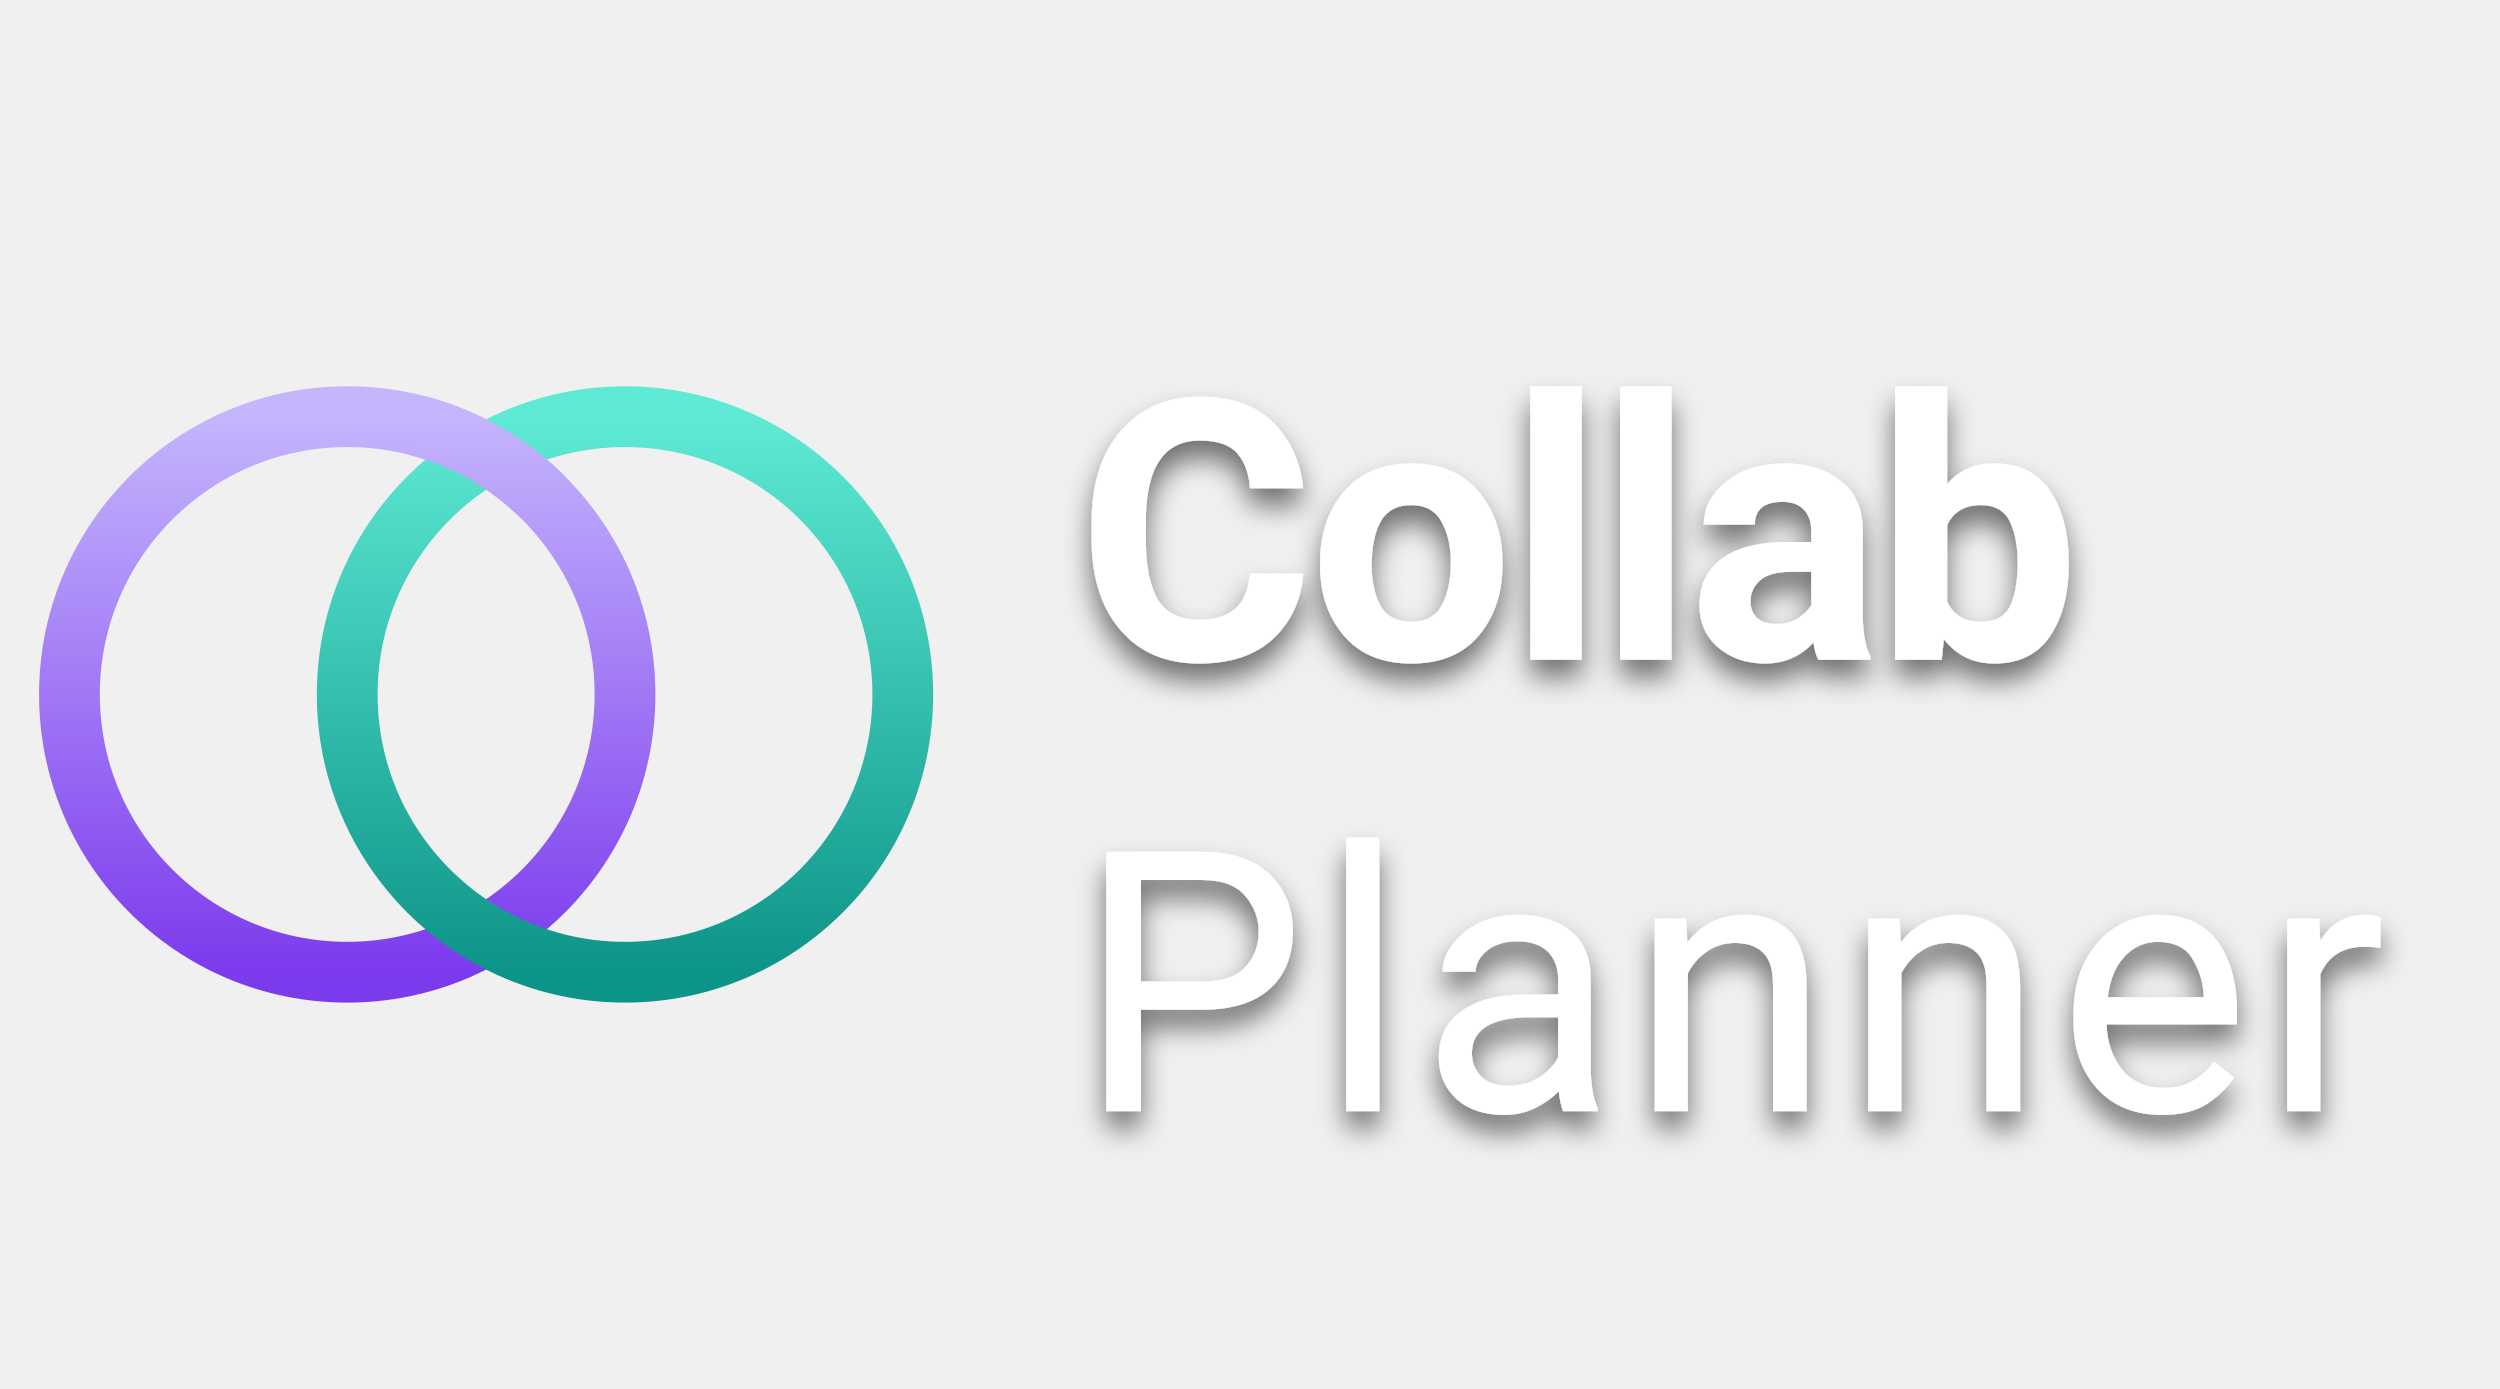
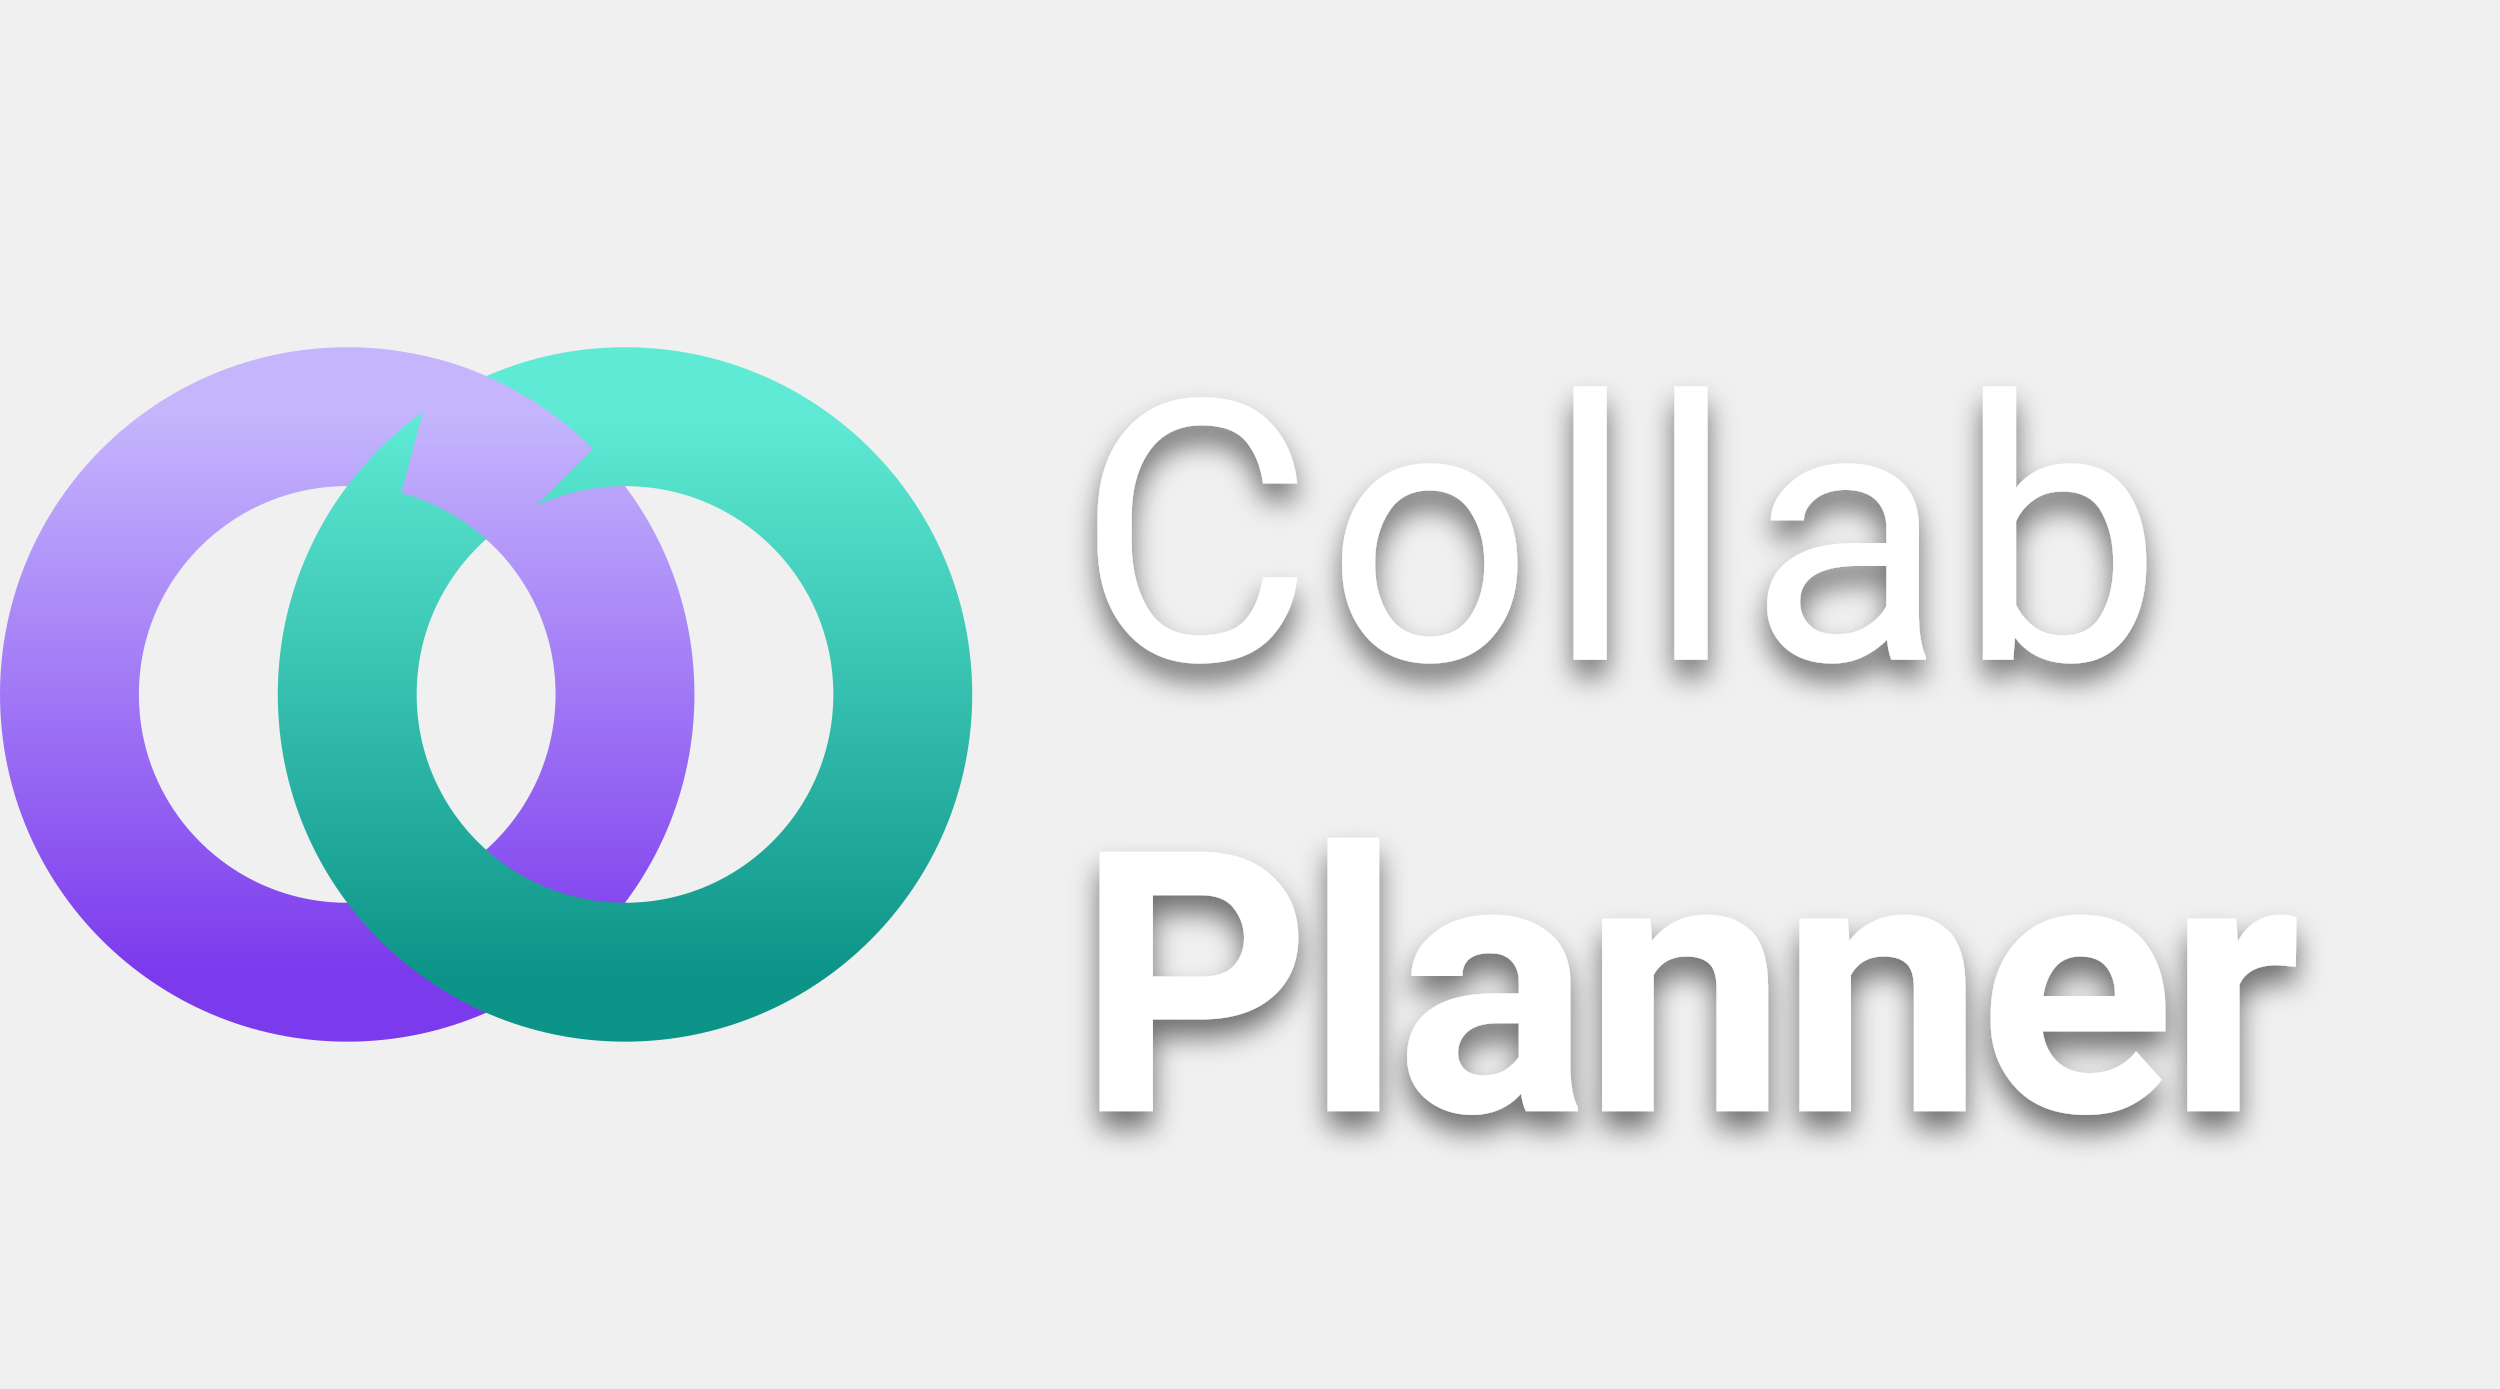
<svg xmlns="http://www.w3.org/2000/svg" viewBox="0 0 72 40" fill="none">
  <defs>
    <linearGradient id="lg-purple" x1="0" y1="12" x2="0" y2="28" gradientUnits="userSpaceOnUse">
      <stop offset="0%" stop-color="#c4b5fd" />
      <stop offset="100%" stop-color="#7c3aed" />
    </linearGradient>
    <linearGradient id="lg-teal" x1="0" y1="12" x2="0" y2="28" gradientUnits="userSpaceOnUse">
      <stop offset="0%" stop-color="#5eead4" />
      <stop offset="100%" stop-color="#0d9488" />
    </linearGradient>
    <filter id="text-shadow" x="-10%" y="-10%" width="120%" height="140%">
      <feDropShadow dx="0" dy="0.5" stdDeviation="0.4" flood-color="#000000" flood-opacity="0.55" />
    </filter>
  </defs>
-   <g fill="none" stroke-width="1.75">
+   <g fill="none" stroke-width="4">
    <circle cx="10" cy="20" r="8" stroke="url(#lg-purple)" />
    <circle cx="18" cy="20" r="8" stroke="url(#lg-teal)" />
    <path d="M 12.07 12.27 A 8 8 0 0 1 15.66 14.34" stroke="url(#lg-purple)" />
  </g>
  <g font-family="ui-sans-serif, system-ui, -apple-system, 'Segoe UI', Roboto, 'Helvetica Neue', Arial, sans-serif" fill="#ffffff" filter="url(#text-shadow)">
-     <text x="31" y="19" font-size="10.5" font-weight="600" letter-spacing="-0.2">Collab</text>
-     <text x="31" y="32" font-size="10.5" font-weight="400" letter-spacing="0.35">Planner</text>
+     <text x="31" y="19" font-size="10.5" font-weight="400" letter-spacing="0.35">Collab</text>
+     <text x="31" y="32" font-size="10.5" font-weight="600" letter-spacing="-0.2">Planner</text>
  </g>
</svg>
